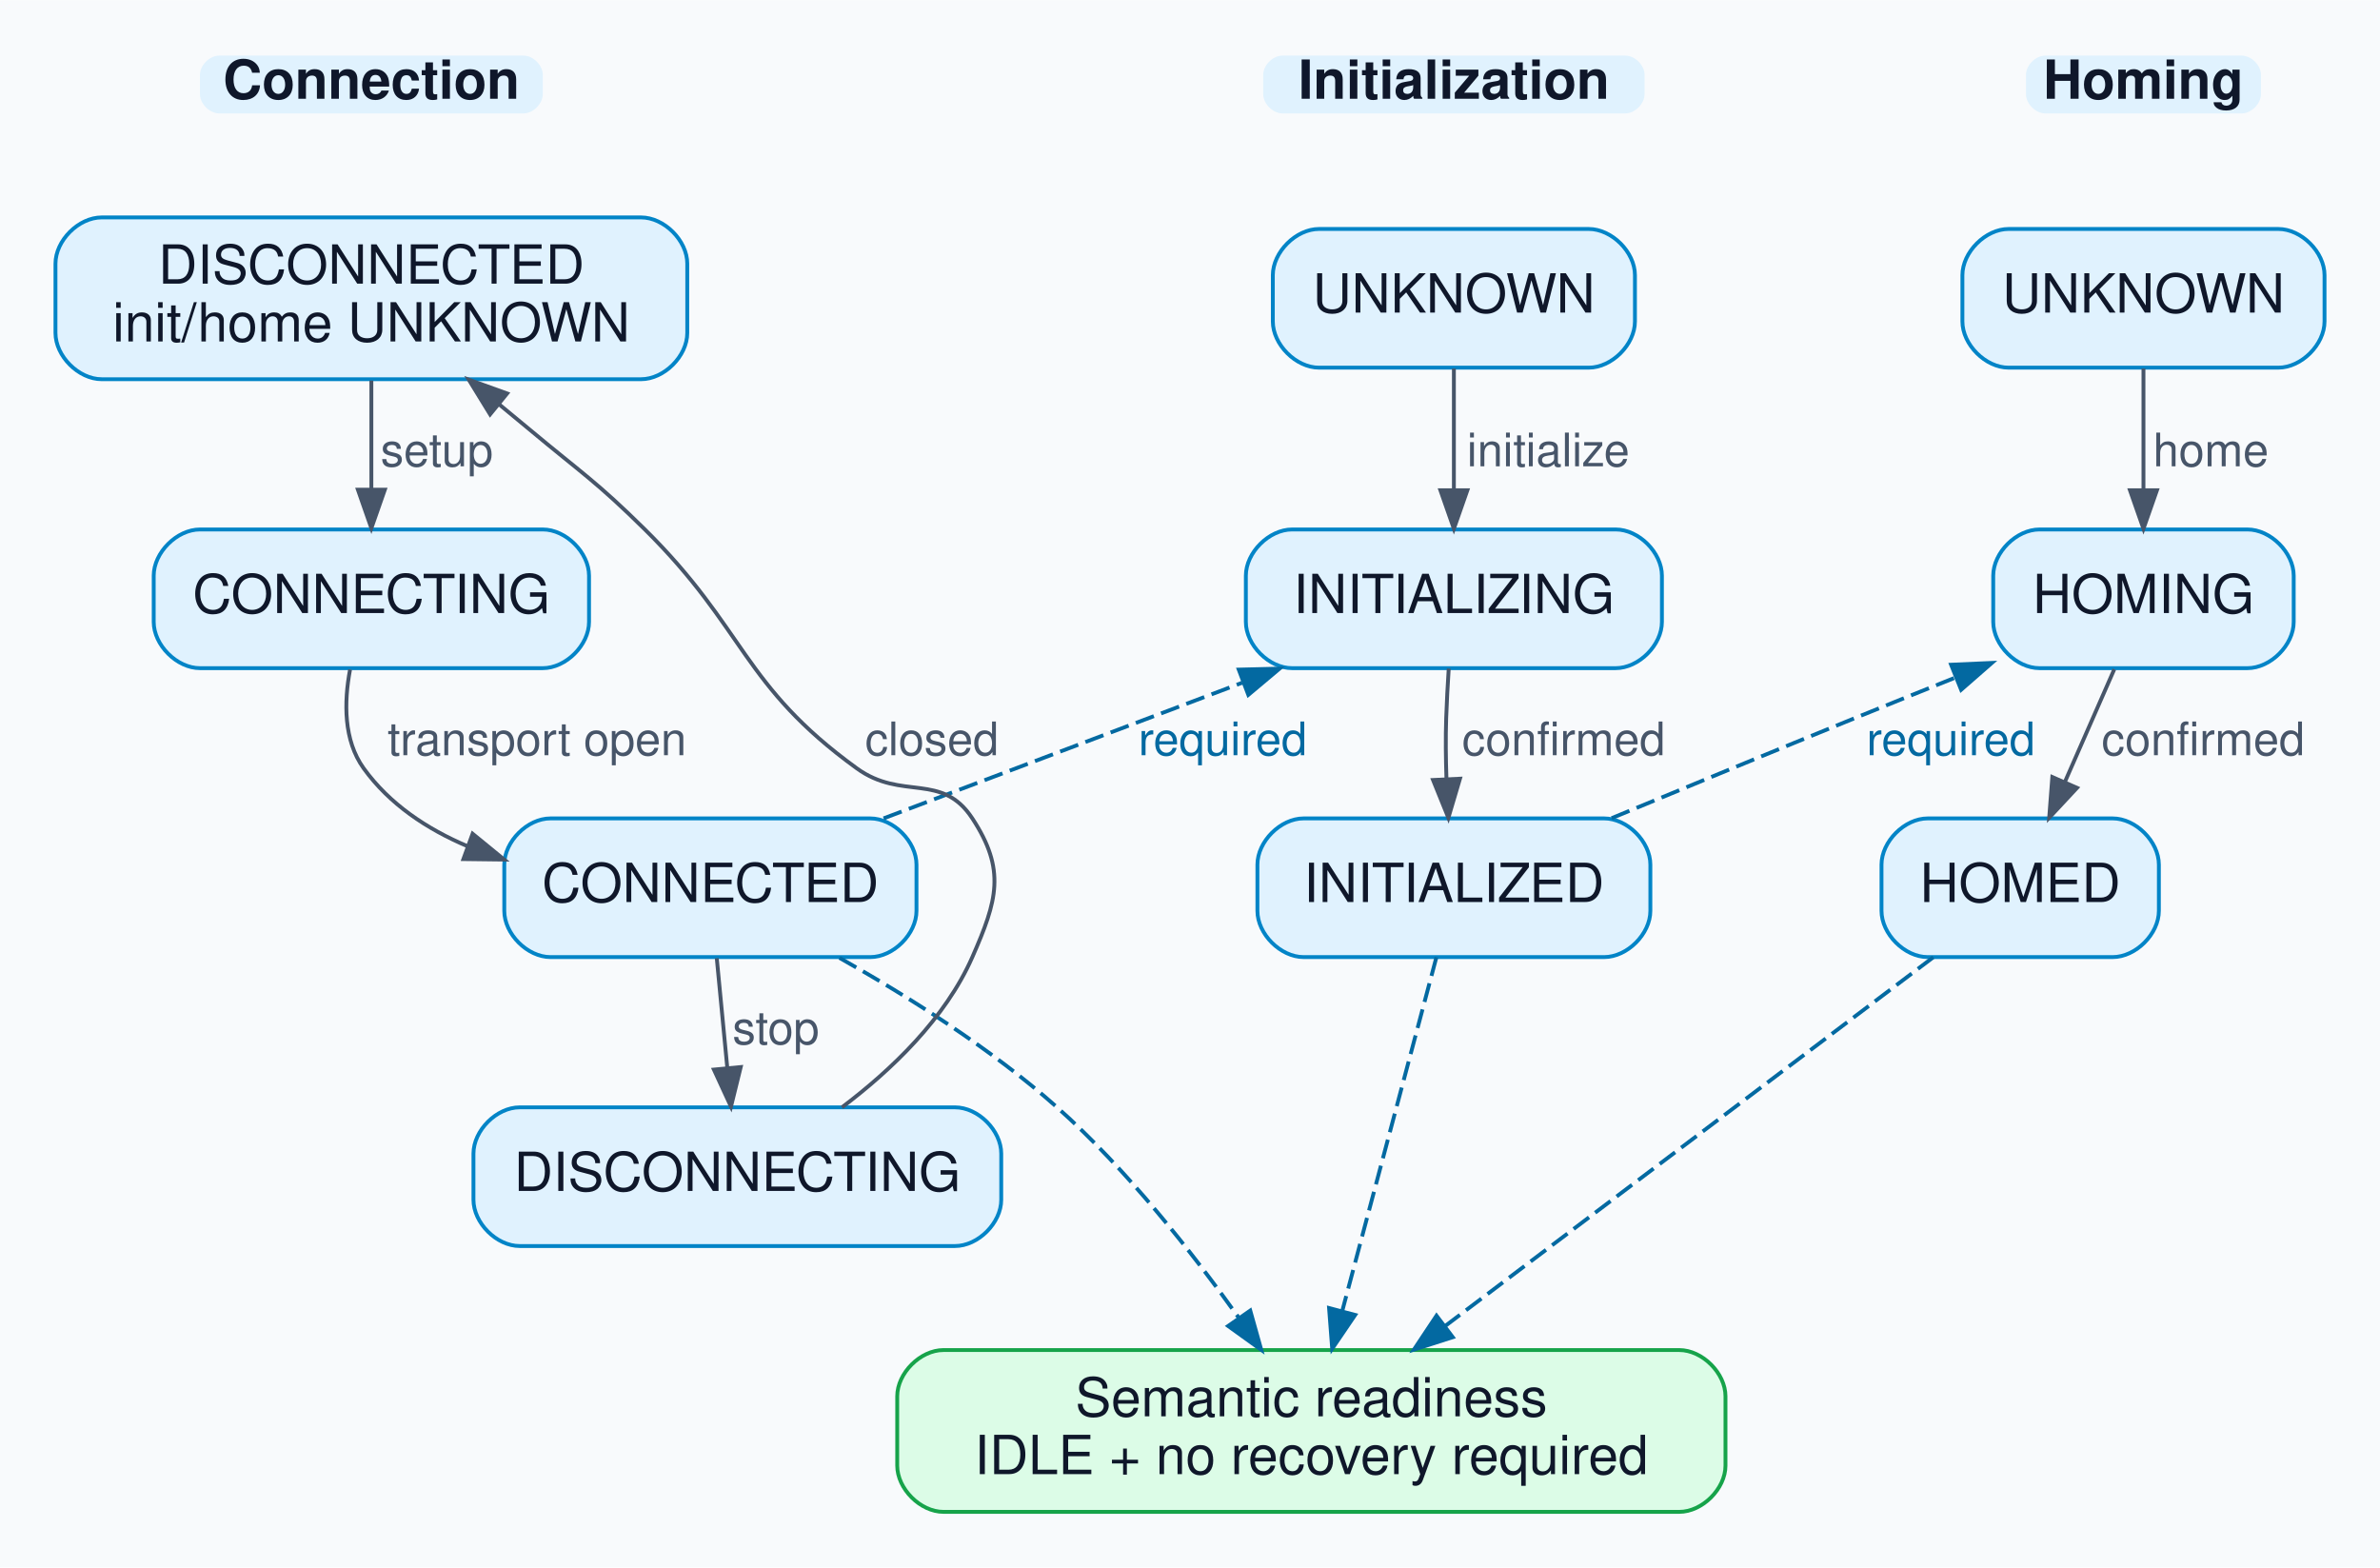
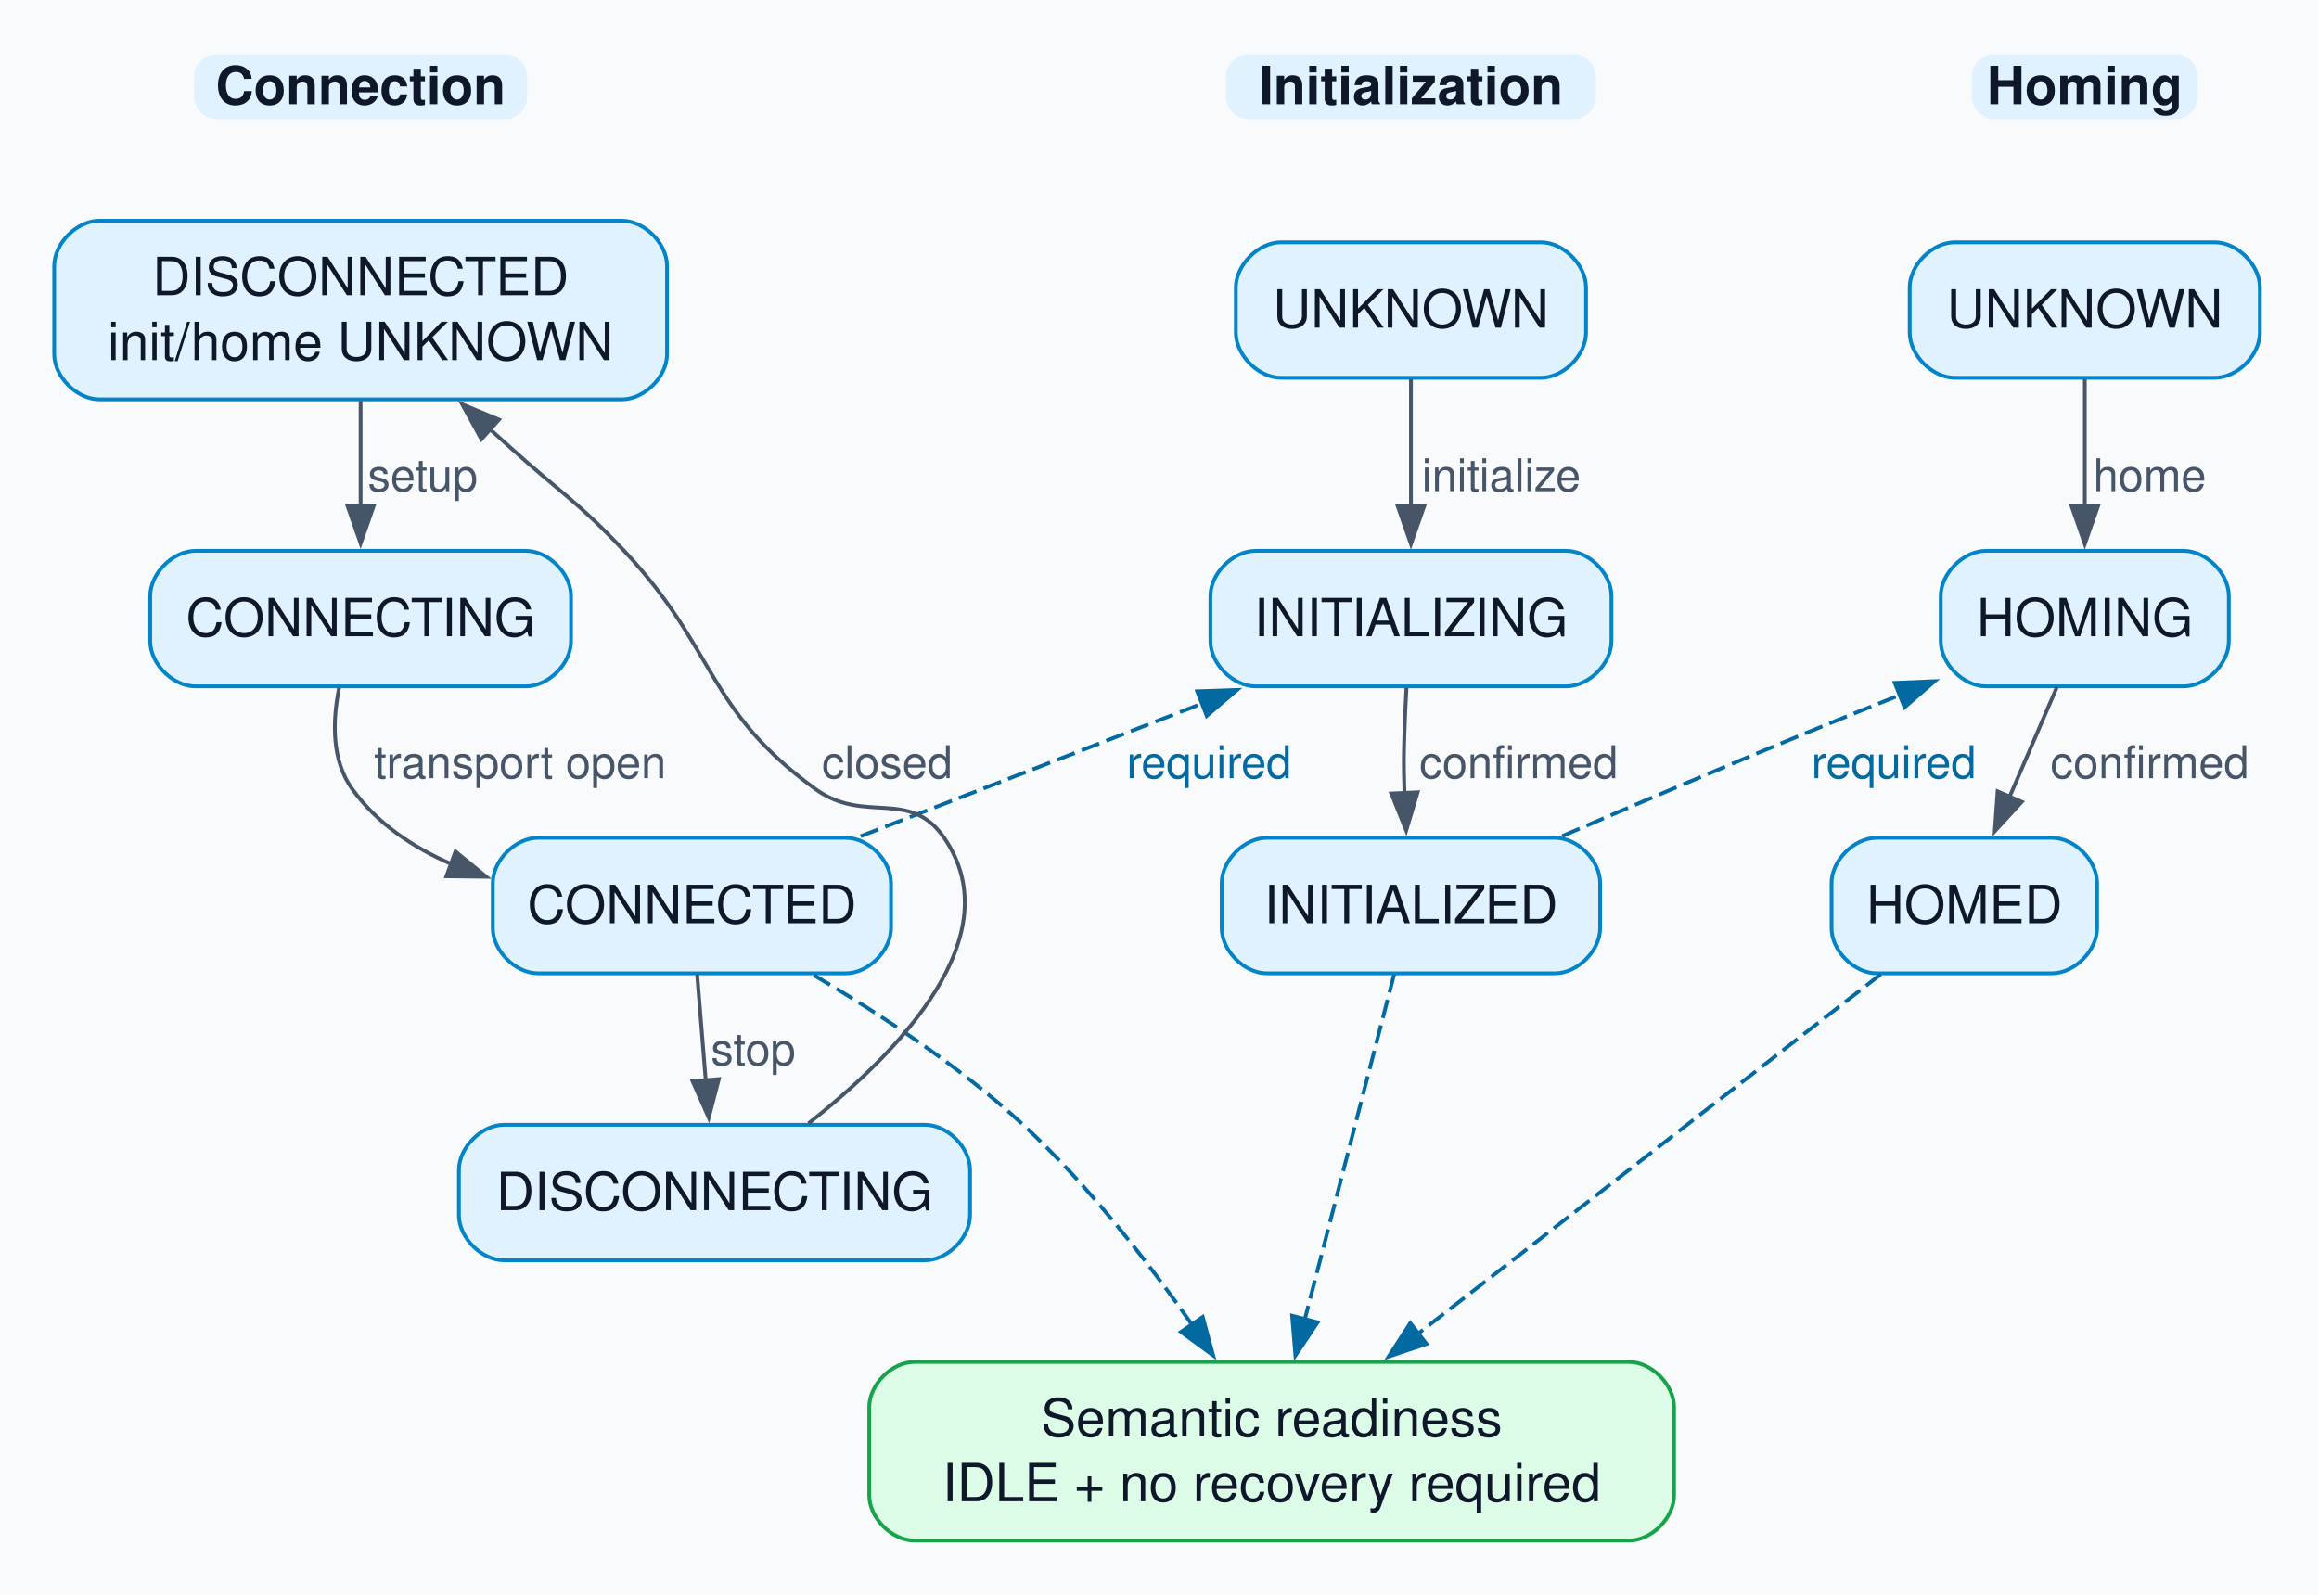
- <svg xmlns="http://www.w3.org/2000/svg" width="618pt" height="407pt" viewBox="0.00 0.00 617.80 406.80">
-   <g id="graph0" class="graph" transform="scale(1 1) rotate(0) translate(14.4 392.4)">
-     <polygon fill="#f8fafc" stroke="transparent" points="-14.4,14.4 -14.4,-392.4 603.4,-392.4 603.4,14.4 -14.4,14.4" />
+ <svg xmlns="http://www.w3.org/2000/svg" width="616pt" height="424pt" viewBox="0.00 0.00 616.00 424.00">
+   <g id="graph0" class="graph" transform="scale(1 1) rotate(0) translate(14.4 409.32)">
+     <polygon fill="#f8fafc" stroke="none" points="-14.4,14.4 -14.4,-409.32 601.41,-409.32 601.41,14.4 -14.4,14.4" />
    <g id="node1" class="node">
-       <path fill="#e0f2fe" stroke="transparent" d="M121.5,-378C121.5,-378 42.5,-378 42.5,-378 40,-378 37.5,-375.5 37.5,-373 37.5,-373 37.5,-368 37.5,-368 37.5,-365.5 40,-363 42.5,-363 42.5,-363 121.5,-363 121.5,-363 124,-363 126.5,-365.5 126.5,-368 126.5,-368 126.5,-373 126.5,-373 126.5,-375.5 124,-378 121.5,-378" />
-       <text text-anchor="middle" x="82" y="-366.8" font-family="Helvetica,sans-Serif" font-weight="bold" font-size="14.00" fill="#0f172a">Connection</text>
+       <path fill="#e0f2fe" stroke="none" d="M119.89,-394.92C119.89,-394.92 42.89,-394.92 42.89,-394.92 40.01,-394.92 37.14,-392.05 37.14,-389.17 37.14,-389.17 37.14,-383.42 37.14,-383.42 37.14,-380.55 40.01,-377.67 42.89,-377.67 42.89,-377.67 119.89,-377.67 119.89,-377.67 122.76,-377.67 125.64,-380.55 125.64,-383.42 125.64,-383.42 125.64,-389.17 125.64,-389.17 125.64,-392.05 122.76,-394.92 119.89,-394.92" />
+       <text xml:space="preserve" text-anchor="middle" x="81.39" y="-381.62" font-family="Helvetica,sans-Serif" font-weight="bold" font-size="14.00" fill="#0f172a">Connection</text>
    </g>
    <g id="node4" class="node">
-       <path fill="#e0f2fe" stroke="#0284c7" d="M152,-336C152,-336 12,-336 12,-336 6,-336 0,-330 0,-324 0,-324 0,-306 0,-306 0,-300 6,-294 12,-294 12,-294 152,-294 152,-294 158,-294 164,-300 164,-306 164,-306 164,-324 164,-324 164,-330 158,-336 152,-336" />
-       <text text-anchor="middle" x="82" y="-318.8" font-family="Helvetica,sans-Serif" font-size="14.00" fill="#0f172a">DISCONNECTED</text>
-       <text text-anchor="middle" x="82" y="-303.8" font-family="Helvetica,sans-Serif" font-size="14.00" fill="#0f172a">init/home UNKNOWN</text>
+       <path fill="#e0f2fe" stroke="#0284c7" d="M150.78,-350.67C150.78,-350.67 12,-350.67 12,-350.67 6,-350.67 0,-344.67 0,-338.67 0,-338.67 0,-315.21 0,-315.21 0,-309.21 6,-303.21 12,-303.21 12,-303.21 150.78,-303.21 150.78,-303.21 156.78,-303.21 162.78,-309.21 162.78,-315.21 162.78,-315.21 162.78,-338.67 162.78,-338.67 162.78,-344.67 156.78,-350.67 150.78,-350.67" />
+       <text xml:space="preserve" text-anchor="middle" x="81.39" y="-330.89" font-family="Helvetica,sans-Serif" font-size="14.00" fill="#0f172a">DISCONNECTED</text>
+       <text xml:space="preserve" text-anchor="middle" x="81.39" y="-313.64" font-family="Helvetica,sans-Serif" font-size="14.00" fill="#0f172a">init/home UNKNOWN</text>
    </g>
    <g id="node2" class="node">
-       <path fill="#e0f2fe" stroke="transparent" d="M407.5,-378C407.5,-378 318.5,-378 318.5,-378 316,-378 313.5,-375.5 313.5,-373 313.5,-373 313.5,-368 313.5,-368 313.5,-365.5 316,-363 318.5,-363 318.5,-363 407.5,-363 407.5,-363 410,-363 412.5,-365.5 412.5,-368 412.5,-368 412.5,-373 412.5,-373 412.5,-375.5 410,-378 407.5,-378" />
-       <text text-anchor="middle" x="363" y="-366.8" font-family="Helvetica,sans-Serif" font-weight="bold" font-size="14.00" fill="#0f172a">Initialization</text>
+       <path fill="#e0f2fe" stroke="none" d="M403.76,-394.92C403.76,-394.92 317.01,-394.92 317.01,-394.92 314.14,-394.92 311.26,-392.05 311.26,-389.17 311.26,-389.17 311.26,-383.42 311.26,-383.42 311.26,-380.55 314.14,-377.67 317.01,-377.67 317.01,-377.67 403.76,-377.67 403.76,-377.67 406.64,-377.67 409.51,-380.55 409.51,-383.42 409.51,-383.42 409.51,-389.17 409.51,-389.17 409.51,-392.05 406.64,-394.92 403.76,-394.92" />
+       <text xml:space="preserve" text-anchor="middle" x="360.39" y="-381.62" font-family="Helvetica,sans-Serif" font-weight="bold" font-size="14.00" fill="#0f172a">Initialization</text>
    </g>
    <g id="node8" class="node">
-       <path fill="#e0f2fe" stroke="#0284c7" d="M398,-333C398,-333 328,-333 328,-333 322,-333 316,-327 316,-321 316,-321 316,-309 316,-309 316,-303 322,-297 328,-297 328,-297 398,-297 398,-297 404,-297 410,-303 410,-309 410,-309 410,-321 410,-321 410,-327 404,-333 398,-333" />
-       <text text-anchor="middle" x="363" y="-311.3" font-family="Helvetica,sans-Serif" font-size="14.00" fill="#0f172a">UNKNOWN</text>
+       <path fill="#e0f2fe" stroke="#0284c7" d="M394.9,-344.94C394.9,-344.94 325.88,-344.94 325.88,-344.94 319.88,-344.94 313.88,-338.94 313.88,-332.94 313.88,-332.94 313.88,-320.94 313.88,-320.94 313.88,-314.94 319.88,-308.94 325.88,-308.94 325.88,-308.94 394.9,-308.94 394.9,-308.94 400.9,-308.94 406.9,-314.94 406.9,-320.94 406.9,-320.94 406.9,-332.94 406.9,-332.94 406.9,-338.94 400.9,-344.94 394.9,-344.94" />
+       <text xml:space="preserve" text-anchor="middle" x="360.39" y="-322.27" font-family="Helvetica,sans-Serif" font-size="14.00" fill="#0f172a">UNKNOWN</text>
    </g>
    <g id="node3" class="node">
-       <path fill="#e0f2fe" stroke="transparent" d="M567.5,-378C567.5,-378 516.5,-378 516.5,-378 514,-378 511.5,-375.5 511.5,-373 511.5,-373 511.5,-368 511.5,-368 511.5,-365.5 514,-363 516.5,-363 516.5,-363 567.5,-363 567.5,-363 570,-363 572.5,-365.5 572.5,-368 572.5,-368 572.5,-373 572.5,-373 572.5,-375.5 570,-378 567.5,-378" />
-       <text text-anchor="middle" x="542" y="-366.8" font-family="Helvetica,sans-Serif" font-weight="bold" font-size="14.00" fill="#0f172a">Homing</text>
+       <path fill="#e0f2fe" stroke="none" d="M563.64,-394.92C563.64,-394.92 515.14,-394.92 515.14,-394.92 512.26,-394.92 509.39,-392.05 509.39,-389.17 509.39,-389.17 509.39,-383.42 509.39,-383.42 509.39,-380.55 512.26,-377.67 515.14,-377.67 515.14,-377.67 563.64,-377.67 563.64,-377.67 566.51,-377.67 569.39,-380.55 569.39,-383.42 569.39,-383.42 569.39,-389.17 569.39,-389.17 569.39,-392.05 566.51,-394.92 563.64,-394.92" />
+       <text xml:space="preserve" text-anchor="middle" x="539.39" y="-381.62" font-family="Helvetica,sans-Serif" font-weight="bold" font-size="14.00" fill="#0f172a">Homing</text>
    </g>
    <g id="node11" class="node">
-       <path fill="#e0f2fe" stroke="#0284c7" d="M577,-333C577,-333 507,-333 507,-333 501,-333 495,-327 495,-321 495,-321 495,-309 495,-309 495,-303 501,-297 507,-297 507,-297 577,-297 577,-297 583,-297 589,-303 589,-309 589,-309 589,-321 589,-321 589,-327 583,-333 577,-333" />
-       <text text-anchor="middle" x="542" y="-311.3" font-family="Helvetica,sans-Serif" font-size="14.00" fill="#0f172a">UNKNOWN</text>
+       <path fill="#e0f2fe" stroke="#0284c7" d="M573.9,-344.94C573.9,-344.94 504.88,-344.94 504.88,-344.94 498.88,-344.94 492.88,-338.94 492.88,-332.94 492.88,-332.94 492.88,-320.94 492.88,-320.94 492.88,-314.94 498.88,-308.94 504.88,-308.94 504.88,-308.94 573.9,-308.94 573.9,-308.94 579.9,-308.94 585.9,-314.94 585.9,-320.94 585.9,-320.94 585.9,-332.94 585.9,-332.94 585.9,-338.94 579.9,-344.94 573.9,-344.94" />
+       <text xml:space="preserve" text-anchor="middle" x="539.39" y="-322.27" font-family="Helvetica,sans-Serif" font-size="14.00" fill="#0f172a">UNKNOWN</text>
    </g>
    <g id="node5" class="node">
-       <path fill="#e0f2fe" stroke="#0284c7" d="M126.5,-255C126.5,-255 37.5,-255 37.5,-255 31.5,-255 25.5,-249 25.5,-243 25.5,-243 25.5,-231 25.5,-231 25.5,-225 31.5,-219 37.5,-219 37.5,-219 126.5,-219 126.5,-219 132.5,-219 138.5,-225 138.5,-231 138.5,-231 138.5,-243 138.5,-243 138.5,-249 132.5,-255 126.5,-255" />
-       <text text-anchor="middle" x="82" y="-233.3" font-family="Helvetica,sans-Serif" font-size="14.00" fill="#0f172a">CONNECTING</text>
+       <path fill="#e0f2fe" stroke="#0284c7" d="M125.28,-262.96C125.28,-262.96 37.5,-262.96 37.5,-262.96 31.5,-262.96 25.5,-256.96 25.5,-250.96 25.5,-250.96 25.5,-238.96 25.5,-238.96 25.5,-232.96 31.5,-226.96 37.5,-226.96 37.5,-226.96 125.28,-226.96 125.28,-226.96 131.28,-226.96 137.28,-232.96 137.28,-238.96 137.28,-238.96 137.28,-250.96 137.28,-250.96 137.28,-256.96 131.28,-262.96 125.28,-262.96" />
+       <text xml:space="preserve" text-anchor="middle" x="81.39" y="-240.28" font-family="Helvetica,sans-Serif" font-size="14.00" fill="#0f172a">CONNECTING</text>
    </g>
    <g id="edge4" class="edge">
-       <path fill="none" stroke="#475569" d="M82,-293.63C82,-284.94 82,-274.67 82,-265.34" />
-       <polygon fill="#475569" stroke="#475569" points="85.5,-265.33 82,-255.33 78.5,-265.33 85.5,-265.33" />
-       <text text-anchor="middle" x="99" y="-271.4" font-family="Helvetica,sans-Serif" font-size="12.00" fill="#475569">setup</text>
+       <path fill="none" stroke="#475569" d="M81.39,-302.81C81.39,-294.08 81.39,-284.05 81.39,-274.86" />
+       <polygon fill="#475569" stroke="#475569" points="84.89,-274.96 81.39,-264.96 77.89,-274.96 84.89,-274.96" />
+       <text xml:space="preserve" text-anchor="middle" x="97.89" y="-278.81" font-family="Helvetica,sans-Serif" font-size="12.00" fill="#475569">setup</text>
    </g>
    <g id="node6" class="node">
-       <path fill="#e0f2fe" stroke="#0284c7" d="M211.5,-180C211.5,-180 128.5,-180 128.5,-180 122.5,-180 116.5,-174 116.5,-168 116.5,-168 116.5,-156 116.5,-156 116.5,-150 122.5,-144 128.5,-144 128.5,-144 211.5,-144 211.5,-144 217.5,-144 223.5,-150 223.5,-156 223.5,-156 223.5,-168 223.5,-168 223.5,-174 217.5,-180 211.5,-180" />
-       <text text-anchor="middle" x="170" y="-158.3" font-family="Helvetica,sans-Serif" font-size="14.00" fill="#0f172a">CONNECTED</text>
+       <path fill="#e0f2fe" stroke="#0284c7" d="M210.28,-186.71C210.28,-186.71 128.5,-186.71 128.5,-186.71 122.5,-186.71 116.5,-180.71 116.5,-174.71 116.5,-174.71 116.5,-162.71 116.5,-162.71 116.5,-156.71 122.5,-150.71 128.5,-150.71 128.5,-150.71 210.28,-150.71 210.28,-150.71 216.28,-150.71 222.28,-156.71 222.28,-162.71 222.28,-162.71 222.28,-174.71 222.28,-174.71 222.28,-180.71 216.28,-186.71 210.28,-186.71" />
+       <text xml:space="preserve" text-anchor="middle" x="169.39" y="-164.03" font-family="Helvetica,sans-Serif" font-size="14.00" fill="#0f172a">CONNECTED</text>
    </g>
    <g id="edge5" class="edge">
-       <path fill="none" stroke="#475569" d="M76.47,-218.65C74.87,-210.18 74.76,-200.28 80,-193 86.7,-183.7 96.42,-177.24 107,-172.76" />
-       <polygon fill="#475569" stroke="#475569" points="108.28,-176.02 116.48,-169.31 105.89,-169.44 108.28,-176.02" />
-       <text text-anchor="middle" x="125" y="-196.4" font-family="Helvetica,sans-Serif" font-size="12.00" fill="#475569">transport open</text>
+       <path fill="none" stroke="#475569" d="M75.67,-226.54C73.9,-217.73 73.65,-207.32 79.14,-199.71 85.73,-190.57 95.23,-184.17 105.6,-179.7" />
+       <polygon fill="#475569" stroke="#475569" points="106.58,-183.07 114.78,-176.36 104.18,-176.49 106.58,-183.07" />
+       <text xml:space="preserve" text-anchor="middle" x="123.76" y="-202.56" font-family="Helvetica,sans-Serif" font-size="12.00" fill="#475569">transport open</text>
    </g>
    <g id="node7" class="node">
-       <path fill="#e0f2fe" stroke="#0284c7" d="M233.5,-105C233.5,-105 120.5,-105 120.5,-105 114.5,-105 108.5,-99 108.5,-93 108.5,-93 108.5,-81 108.5,-81 108.5,-75 114.5,-69 120.5,-69 120.5,-69 233.5,-69 233.5,-69 239.5,-69 245.5,-75 245.5,-81 245.5,-81 245.5,-93 245.5,-93 245.5,-99 239.5,-105 233.5,-105" />
-       <text text-anchor="middle" x="177" y="-83.3" font-family="Helvetica,sans-Serif" font-size="14.00" fill="#0f172a">DISCONNECTING</text>
+       <path fill="#e0f2fe" stroke="#0284c7" d="M231.28,-110.46C231.28,-110.46 119.5,-110.46 119.5,-110.46 113.5,-110.46 107.5,-104.46 107.5,-98.46 107.5,-98.46 107.5,-86.46 107.5,-86.46 107.5,-80.46 113.5,-74.46 119.5,-74.46 119.5,-74.46 231.28,-74.46 231.28,-74.46 237.28,-74.46 243.28,-80.46 243.28,-86.46 243.28,-86.46 243.28,-98.46 243.28,-98.46 243.28,-104.46 237.28,-110.46 231.28,-110.46" />
+       <text xml:space="preserve" text-anchor="middle" x="175.39" y="-87.79" font-family="Helvetica,sans-Serif" font-size="14.00" fill="#0f172a">DISCONNECTING</text>
    </g>
    <g id="edge6" class="edge">
-       <path fill="none" stroke="#475569" d="M171.66,-143.7C172.47,-135.25 173.46,-124.87 174.38,-115.37" />
-       <polygon fill="#475569" stroke="#475569" points="177.88,-115.46 175.35,-105.18 170.91,-114.8 177.88,-115.46" />
-       <text text-anchor="middle" x="187" y="-121.4" font-family="Helvetica,sans-Serif" font-size="12.00" fill="#475569">stop</text>
+       <path fill="none" stroke="#475569" d="M170.78,-150.49C171.46,-142.12 172.29,-131.82 173.06,-122.3" />
+       <polygon fill="#475569" stroke="#475569" points="176.55,-122.6 173.86,-112.35 169.57,-122.04 176.55,-122.6" />
+       <text xml:space="preserve" text-anchor="middle" x="185.68" y="-126.31" font-family="Helvetica,sans-Serif" font-size="12.00" fill="#475569">stop</text>
    </g>
    <g id="node9" class="node">
-       <path fill="#e0f2fe" stroke="#0284c7" d="M405,-255C405,-255 321,-255 321,-255 315,-255 309,-249 309,-243 309,-243 309,-231 309,-231 309,-225 315,-219 321,-219 321,-219 405,-219 405,-219 411,-219 417,-225 417,-231 417,-231 417,-243 417,-243 417,-249 411,-255 405,-255" />
-       <text text-anchor="middle" x="363" y="-233.3" font-family="Helvetica,sans-Serif" font-size="14.00" fill="#0f172a">INITIALIZING</text>
+       <path fill="#e0f2fe" stroke="#0284c7" d="M401.65,-262.96C401.65,-262.96 319.12,-262.96 319.12,-262.96 313.12,-262.96 307.12,-256.96 307.12,-250.96 307.12,-250.96 307.12,-238.96 307.12,-238.96 307.12,-232.96 313.12,-226.96 319.12,-226.96 319.12,-226.96 401.65,-226.96 401.65,-226.96 407.65,-226.96 413.65,-232.96 413.65,-238.96 413.65,-238.96 413.65,-250.96 413.65,-250.96 413.65,-256.96 407.65,-262.96 401.65,-262.96" />
+       <text xml:space="preserve" text-anchor="middle" x="360.39" y="-240.28" font-family="Helvetica,sans-Serif" font-size="14.00" fill="#0f172a">INITIALIZING</text>
    </g>
    <g id="edge12" class="edge">
-       <path fill="none" stroke="#0369a1" stroke-dasharray="5,2" d="M214.97,-180.01C242.74,-190.51 278.57,-204.07 308.03,-215.21" />
-       <polygon fill="#0369a1" stroke="#0369a1" points="307.16,-218.62 317.75,-218.88 309.64,-212.07 307.16,-218.62" />
-       <text text-anchor="middle" x="303" y="-196.4" font-family="Helvetica,sans-Serif" font-size="12.00" fill="#0369a1">required</text>
+       <path fill="none" stroke="#0369a1" stroke-dasharray="5,2" d="M214.22,-187.14C241.31,-197.67 276.06,-211.18 304.88,-222.38" />
+       <polygon fill="#0369a1" stroke="#0369a1" points="303.61,-225.64 314.2,-226 306.15,-219.12 303.61,-225.64" />
+       <text xml:space="preserve" text-anchor="middle" x="306.75" y="-202.56" font-family="Helvetica,sans-Serif" font-size="12.00" fill="#0369a1">required</text>
    </g>
    <g id="node14" class="node">
-       <path fill="#dcfce7" stroke="#16a34a" d="M421.5,-42C421.5,-42 230.5,-42 230.5,-42 224.5,-42 218.5,-36 218.5,-30 218.5,-30 218.5,-12 218.5,-12 218.5,-6 224.5,0 230.5,0 230.5,0 421.5,0 421.5,0 427.5,0 433.5,-6 433.5,-12 433.5,-12 433.5,-30 433.5,-30 433.5,-36 427.5,-42 421.5,-42" />
-       <text text-anchor="middle" x="326" y="-24.8" font-family="Helvetica,sans-Serif" font-size="14.00" fill="#0f172a">Semantic readiness</text>
-       <text text-anchor="middle" x="326" y="-9.8" font-family="Helvetica,sans-Serif" font-size="14.00" fill="#0f172a">IDLE + no recovery required</text>
+       <path fill="#dcfce7" stroke="#16a34a" d="M418.28,-47.46C418.28,-47.46 228.5,-47.46 228.5,-47.46 222.5,-47.46 216.5,-41.46 216.5,-35.46 216.5,-35.46 216.5,-12 216.5,-12 216.5,-6 222.5,0 228.5,0 228.5,0 418.28,0 418.28,0 424.28,0 430.28,-6 430.28,-12 430.28,-12 430.28,-35.46 430.28,-35.46 430.28,-41.46 424.28,-47.46 418.28,-47.46" />
+       <text xml:space="preserve" text-anchor="middle" x="323.39" y="-27.68" font-family="Helvetica,sans-Serif" font-size="14.00" fill="#0f172a">Semantic readiness</text>
+       <text xml:space="preserve" text-anchor="middle" x="323.39" y="-10.43" font-family="Helvetica,sans-Serif" font-size="14.00" fill="#0f172a">IDLE + no recovery required</text>
    </g>
    <g id="edge14" class="edge">
-       <path fill="none" stroke="#0369a1" stroke-dasharray="5,2" d="M203.52,-143.8C221.31,-133.79 242.96,-120.18 260,-105 278.03,-88.94 294.9,-67.55 307.08,-50.51" />
-       <polygon fill="#0369a1" stroke="#0369a1" points="310.14,-52.25 313,-42.05 304.4,-48.24 310.14,-52.25" />
+       <path fill="none" stroke="#0369a1" stroke-dasharray="5,2" d="M201.79,-150.22C219.28,-139.93 240.65,-125.92 257.39,-110.46 274.5,-94.65 290.53,-74.04 302.5,-56.99" />
+       <polygon fill="#0369a1" stroke="#0369a1" points="305.08,-59.4 307.86,-49.18 299.31,-55.44 305.08,-59.4" />
    </g>
    <g id="edge7" class="edge">
-       <path fill="none" stroke="#475569" d="M204.16,-105.01C216.99,-114.69 231,-128.07 238,-144 244.44,-158.65 246.78,-166.62 238,-180 230.02,-192.15 219.77,-184.47 208,-193 178.17,-214.61 179.2,-229.1 153,-255 140.45,-267.4 136.54,-269.69 123,-281 120.48,-283.11 117.85,-285.28 115.2,-287.45" />
-       <polygon fill="#475569" stroke="#475569" points="112.82,-284.87 107.27,-293.9 117.24,-290.3 112.82,-284.87" />
-       <text text-anchor="middle" x="227.5" y="-196.4" font-family="Helvetica,sans-Serif" font-size="12.00" fill="#475569">closed</text>
+       <path fill="none" stroke="#475569" d="M200.34,-110.82C224.31,-129.67 254.41,-160.6 236.39,-186.71 227.14,-200.11 215.31,-190.13 202.14,-199.71 172.99,-220.91 176.08,-236.71 151.39,-262.96 139.05,-276.08 134.77,-278.15 121.39,-290.21 119.53,-291.88 117.63,-293.59 115.71,-295.32" />
+       <polygon fill="#475569" stroke="#475569" points="113.48,-292.62 108.37,-301.9 118.15,-297.83 113.48,-292.62" />
+       <text xml:space="preserve" text-anchor="middle" x="221.26" y="-202.56" font-family="Helvetica,sans-Serif" font-size="12.00" fill="#475569">closed</text>
    </g>
    <g id="edge8" class="edge">
-       <path fill="none" stroke="#475569" d="M363,-296.75C363,-287.52 363,-275.93 363,-265.49" />
-       <polygon fill="#475569" stroke="#475569" points="366.5,-265.18 363,-255.18 359.5,-265.18 366.5,-265.18" />
-       <text text-anchor="middle" x="387.5" y="-271.4" font-family="Helvetica,sans-Serif" font-size="12.00" fill="#475569">initialize</text>
+       <path fill="none" stroke="#475569" d="M360.39,-308.59C360.39,-298.63 360.39,-285.88 360.39,-274.49" />
+       <polygon fill="#475569" stroke="#475569" points="363.89,-274.79 360.39,-264.79 356.89,-274.79 363.89,-274.79" />
+       <text xml:space="preserve" text-anchor="middle" x="384.39" y="-278.81" font-family="Helvetica,sans-Serif" font-size="12.00" fill="#475569">initialize</text>
    </g>
    <g id="node10" class="node">
-       <path fill="#e0f2fe" stroke="#0284c7" d="M402,-180C402,-180 324,-180 324,-180 318,-180 312,-174 312,-168 312,-168 312,-156 312,-156 312,-150 318,-144 324,-144 324,-144 402,-144 402,-144 408,-144 414,-150 414,-156 414,-156 414,-168 414,-168 414,-174 408,-180 402,-180" />
-       <text text-anchor="middle" x="363" y="-158.3" font-family="Helvetica,sans-Serif" font-size="14.00" fill="#0f172a">INITIALIZED</text>
+       <path fill="#e0f2fe" stroke="#0284c7" d="M398.65,-186.71C398.65,-186.71 322.12,-186.71 322.12,-186.71 316.12,-186.71 310.12,-180.71 310.12,-174.71 310.12,-174.71 310.12,-162.71 310.12,-162.71 310.12,-156.71 316.12,-150.71 322.12,-150.71 322.12,-150.71 398.65,-150.71 398.65,-150.71 404.65,-150.71 410.65,-156.71 410.65,-162.71 410.65,-162.71 410.65,-174.71 410.65,-174.71 410.65,-180.71 404.65,-186.71 398.65,-186.71" />
+       <text xml:space="preserve" text-anchor="middle" x="360.39" y="-164.03" font-family="Helvetica,sans-Serif" font-size="14.00" fill="#0f172a">INITIALIZED</text>
    </g>
    <g id="edge9" class="edge">
-       <path fill="none" stroke="#475569" d="M361.66,-218.88C361.39,-214.67 361.14,-210.17 361,-206 360.83,-200.94 360.89,-195.56 361.07,-190.36" />
-       <polygon fill="#475569" stroke="#475569" points="364.58,-190.31 361.57,-180.15 357.59,-189.97 364.58,-190.31" />
-       <text text-anchor="middle" x="391.5" y="-196.4" font-family="Helvetica,sans-Serif" font-size="12.00" fill="#475569">confirmed</text>
+       <path fill="none" stroke="#475569" d="M359.2,-226.52C358.97,-222.4 358.76,-218.03 358.64,-213.96 358.46,-207.63 358.46,-206.04 358.64,-199.71 358.65,-199.33 358.66,-198.94 358.68,-198.56" />
+       <polygon fill="#475569" stroke="#475569" points="362.17,-198.81 359.13,-188.66 355.17,-198.49 362.17,-198.81" />
+       <text xml:space="preserve" text-anchor="middle" x="389.01" y="-202.56" font-family="Helvetica,sans-Serif" font-size="12.00" fill="#475569">confirmed</text>
    </g>
    <g id="node12" class="node">
-       <path fill="#e0f2fe" stroke="#0284c7" d="M569,-255C569,-255 515,-255 515,-255 509,-255 503,-249 503,-243 503,-243 503,-231 503,-231 503,-225 509,-219 515,-219 515,-219 569,-219 569,-219 575,-219 581,-225 581,-231 581,-231 581,-243 581,-243 581,-249 575,-255 569,-255" />
-       <text text-anchor="middle" x="542" y="-233.3" font-family="Helvetica,sans-Serif" font-size="14.00" fill="#0f172a">HOMING</text>
+       <path fill="#e0f2fe" stroke="#0284c7" d="M565.65,-262.96C565.65,-262.96 513.12,-262.96 513.12,-262.96 507.12,-262.96 501.12,-256.96 501.12,-250.96 501.12,-250.96 501.12,-238.96 501.12,-238.96 501.12,-232.96 507.12,-226.96 513.12,-226.96 513.12,-226.96 565.65,-226.96 565.65,-226.96 571.65,-226.96 577.65,-232.96 577.65,-238.96 577.65,-238.96 577.65,-250.96 577.65,-250.96 577.65,-256.96 571.65,-262.96 565.65,-262.96" />
+       <text xml:space="preserve" text-anchor="middle" x="539.39" y="-240.28" font-family="Helvetica,sans-Serif" font-size="14.00" fill="#0f172a">HOMING</text>
    </g>
    <g id="edge13" class="edge">
-       <path fill="none" stroke="#0369a1" stroke-dasharray="5,2" d="M403.95,-180.06C423.09,-188 446.19,-197.53 467,-206 475.49,-209.45 484.53,-213.1 493.3,-216.61" />
-       <polygon fill="#0369a1" stroke="#0369a1" points="492.07,-219.89 502.65,-220.36 494.67,-213.39 492.07,-219.89" />
-       <text text-anchor="middle" x="492" y="-196.4" font-family="Helvetica,sans-Serif" font-size="12.00" fill="#0369a1">required</text>
+       <path fill="none" stroke="#0369a1" stroke-dasharray="5,2" d="M400.59,-187.18C419.72,-195.42 442.93,-205.32 463.89,-213.96 472.42,-217.48 481.52,-221.15 490.34,-224.68" />
+       <polygon fill="#0369a1" stroke="#0369a1" points="488.91,-227.88 499.5,-228.33 491.5,-221.38 488.91,-227.88" />
+       <text xml:space="preserve" text-anchor="middle" x="488.64" y="-202.56" font-family="Helvetica,sans-Serif" font-size="12.00" fill="#0369a1">required</text>
    </g>
    <g id="edge15" class="edge">
-       <path fill="none" stroke="#0369a1" stroke-dasharray="5,2" d="M358.46,-143.96C352.38,-121.1 341.48,-80.15 334,-52.05" />
-       <polygon fill="#0369a1" stroke="#0369a1" points="337.37,-51.11 331.41,-42.34 330.6,-52.91 337.37,-51.11" />
+       <path fill="none" stroke="#0369a1" stroke-dasharray="5,2" d="M355.93,-150.46C350.06,-127.78 339.61,-87.41 332.14,-58.53" />
+       <polygon fill="#0369a1" stroke="#0369a1" points="335.61,-57.98 329.71,-49.17 328.83,-59.73 335.61,-57.98" />
    </g>
    <g id="edge10" class="edge">
-       <path fill="none" stroke="#475569" d="M542,-296.75C542,-287.52 542,-275.93 542,-265.49" />
-       <polygon fill="#475569" stroke="#475569" points="545.5,-265.18 542,-255.18 538.5,-265.18 545.5,-265.18" />
-       <text text-anchor="middle" x="559.5" y="-271.4" font-family="Helvetica,sans-Serif" font-size="12.00" fill="#475569">home</text>
+       <path fill="none" stroke="#475569" d="M539.39,-308.59C539.39,-298.63 539.39,-285.88 539.39,-274.49" />
+       <polygon fill="#475569" stroke="#475569" points="542.89,-274.79 539.39,-264.79 535.89,-274.79 542.89,-274.79" />
+       <text xml:space="preserve" text-anchor="middle" x="556.64" y="-278.81" font-family="Helvetica,sans-Serif" font-size="12.00" fill="#475569">home</text>
    </g>
    <g id="node13" class="node">
-       <path fill="#e0f2fe" stroke="#0284c7" d="M534,-180C534,-180 486,-180 486,-180 480,-180 474,-174 474,-168 474,-168 474,-156 474,-156 474,-150 480,-144 486,-144 486,-144 534,-144 534,-144 540,-144 546,-150 546,-156 546,-156 546,-168 546,-168 546,-174 540,-180 534,-180" />
-       <text text-anchor="middle" x="510" y="-158.3" font-family="Helvetica,sans-Serif" font-size="14.00" fill="#0f172a">HOMED</text>
+       <path fill="#e0f2fe" stroke="#0284c7" d="M530.65,-186.71C530.65,-186.71 484.12,-186.71 484.12,-186.71 478.12,-186.71 472.12,-180.71 472.12,-174.71 472.12,-174.71 472.12,-162.71 472.12,-162.71 472.12,-156.71 478.12,-150.71 484.12,-150.71 484.12,-150.71 530.65,-150.71 530.65,-150.71 536.65,-150.71 542.65,-156.71 542.65,-162.71 542.65,-162.71 542.65,-174.71 542.65,-174.71 542.65,-180.71 536.65,-186.71 530.65,-186.71" />
+       <text xml:space="preserve" text-anchor="middle" x="507.39" y="-164.03" font-family="Helvetica,sans-Serif" font-size="14.00" fill="#0f172a">HOMED</text>
    </g>
    <g id="edge11" class="edge">
-       <path fill="none" stroke="#475569" d="M534.42,-218.7C530.59,-209.97 525.87,-199.2 521.6,-189.46" />
-       <polygon fill="#475569" stroke="#475569" points="524.75,-187.93 517.53,-180.18 518.34,-190.74 524.75,-187.93" />
-       <text text-anchor="middle" x="557.5" y="-196.4" font-family="Helvetica,sans-Serif" font-size="12.00" fill="#475569">confirmed</text>
+       <path fill="none" stroke="#475569" d="M531.97,-226.74C528.24,-218.09 523.63,-207.38 519.41,-197.6" />
+       <polygon fill="#475569" stroke="#475569" points="522.65,-196.28 515.48,-188.48 516.23,-199.05 522.65,-196.28" />
+       <text xml:space="preserve" text-anchor="middle" x="556.63" y="-202.56" font-family="Helvetica,sans-Serif" font-size="12.00" fill="#475569">confirmed</text>
    </g>
    <g id="edge16" class="edge">
-       <path fill="none" stroke="#0369a1" stroke-dasharray="5,2" d="M487.44,-143.96C455.77,-120.03 397.85,-76.27 360.68,-48.2" />
-       <polygon fill="#0369a1" stroke="#0369a1" points="362.71,-45.34 352.62,-42.11 358.49,-50.93 362.71,-45.34" />
+       <path fill="none" stroke="#0369a1" stroke-dasharray="5,2" d="M485.2,-150.46C454.8,-126.84 399.73,-84.05 362.37,-55.02" />
+       <polygon fill="#0369a1" stroke="#0369a1" points="364.52,-52.26 354.47,-48.88 360.22,-57.78 364.52,-52.26" />
    </g>
  </g>
</svg>
